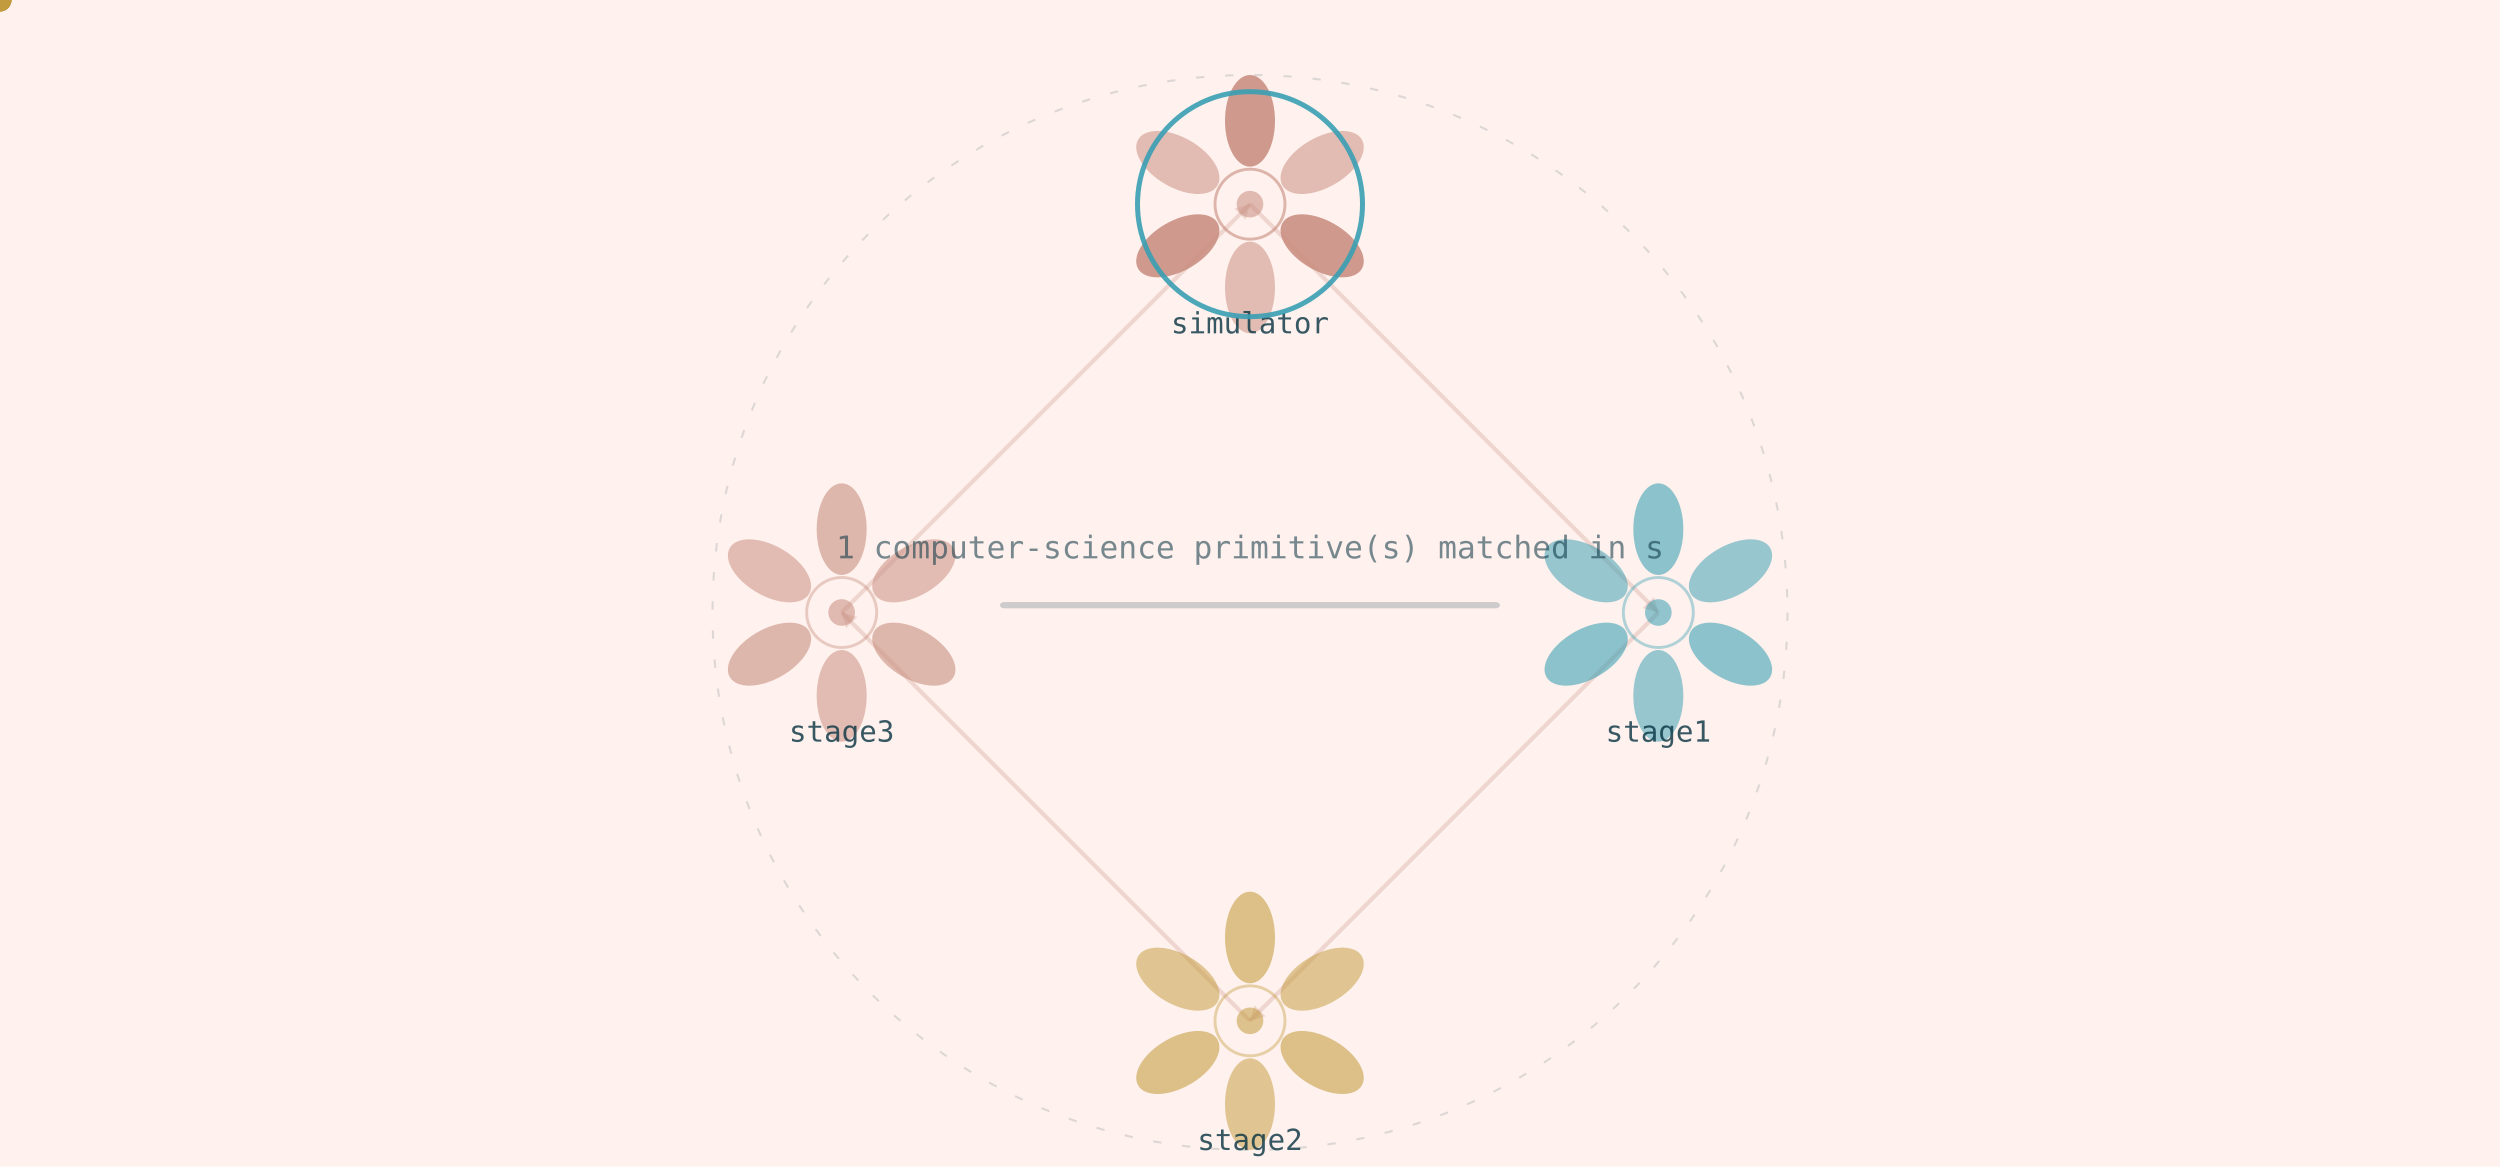
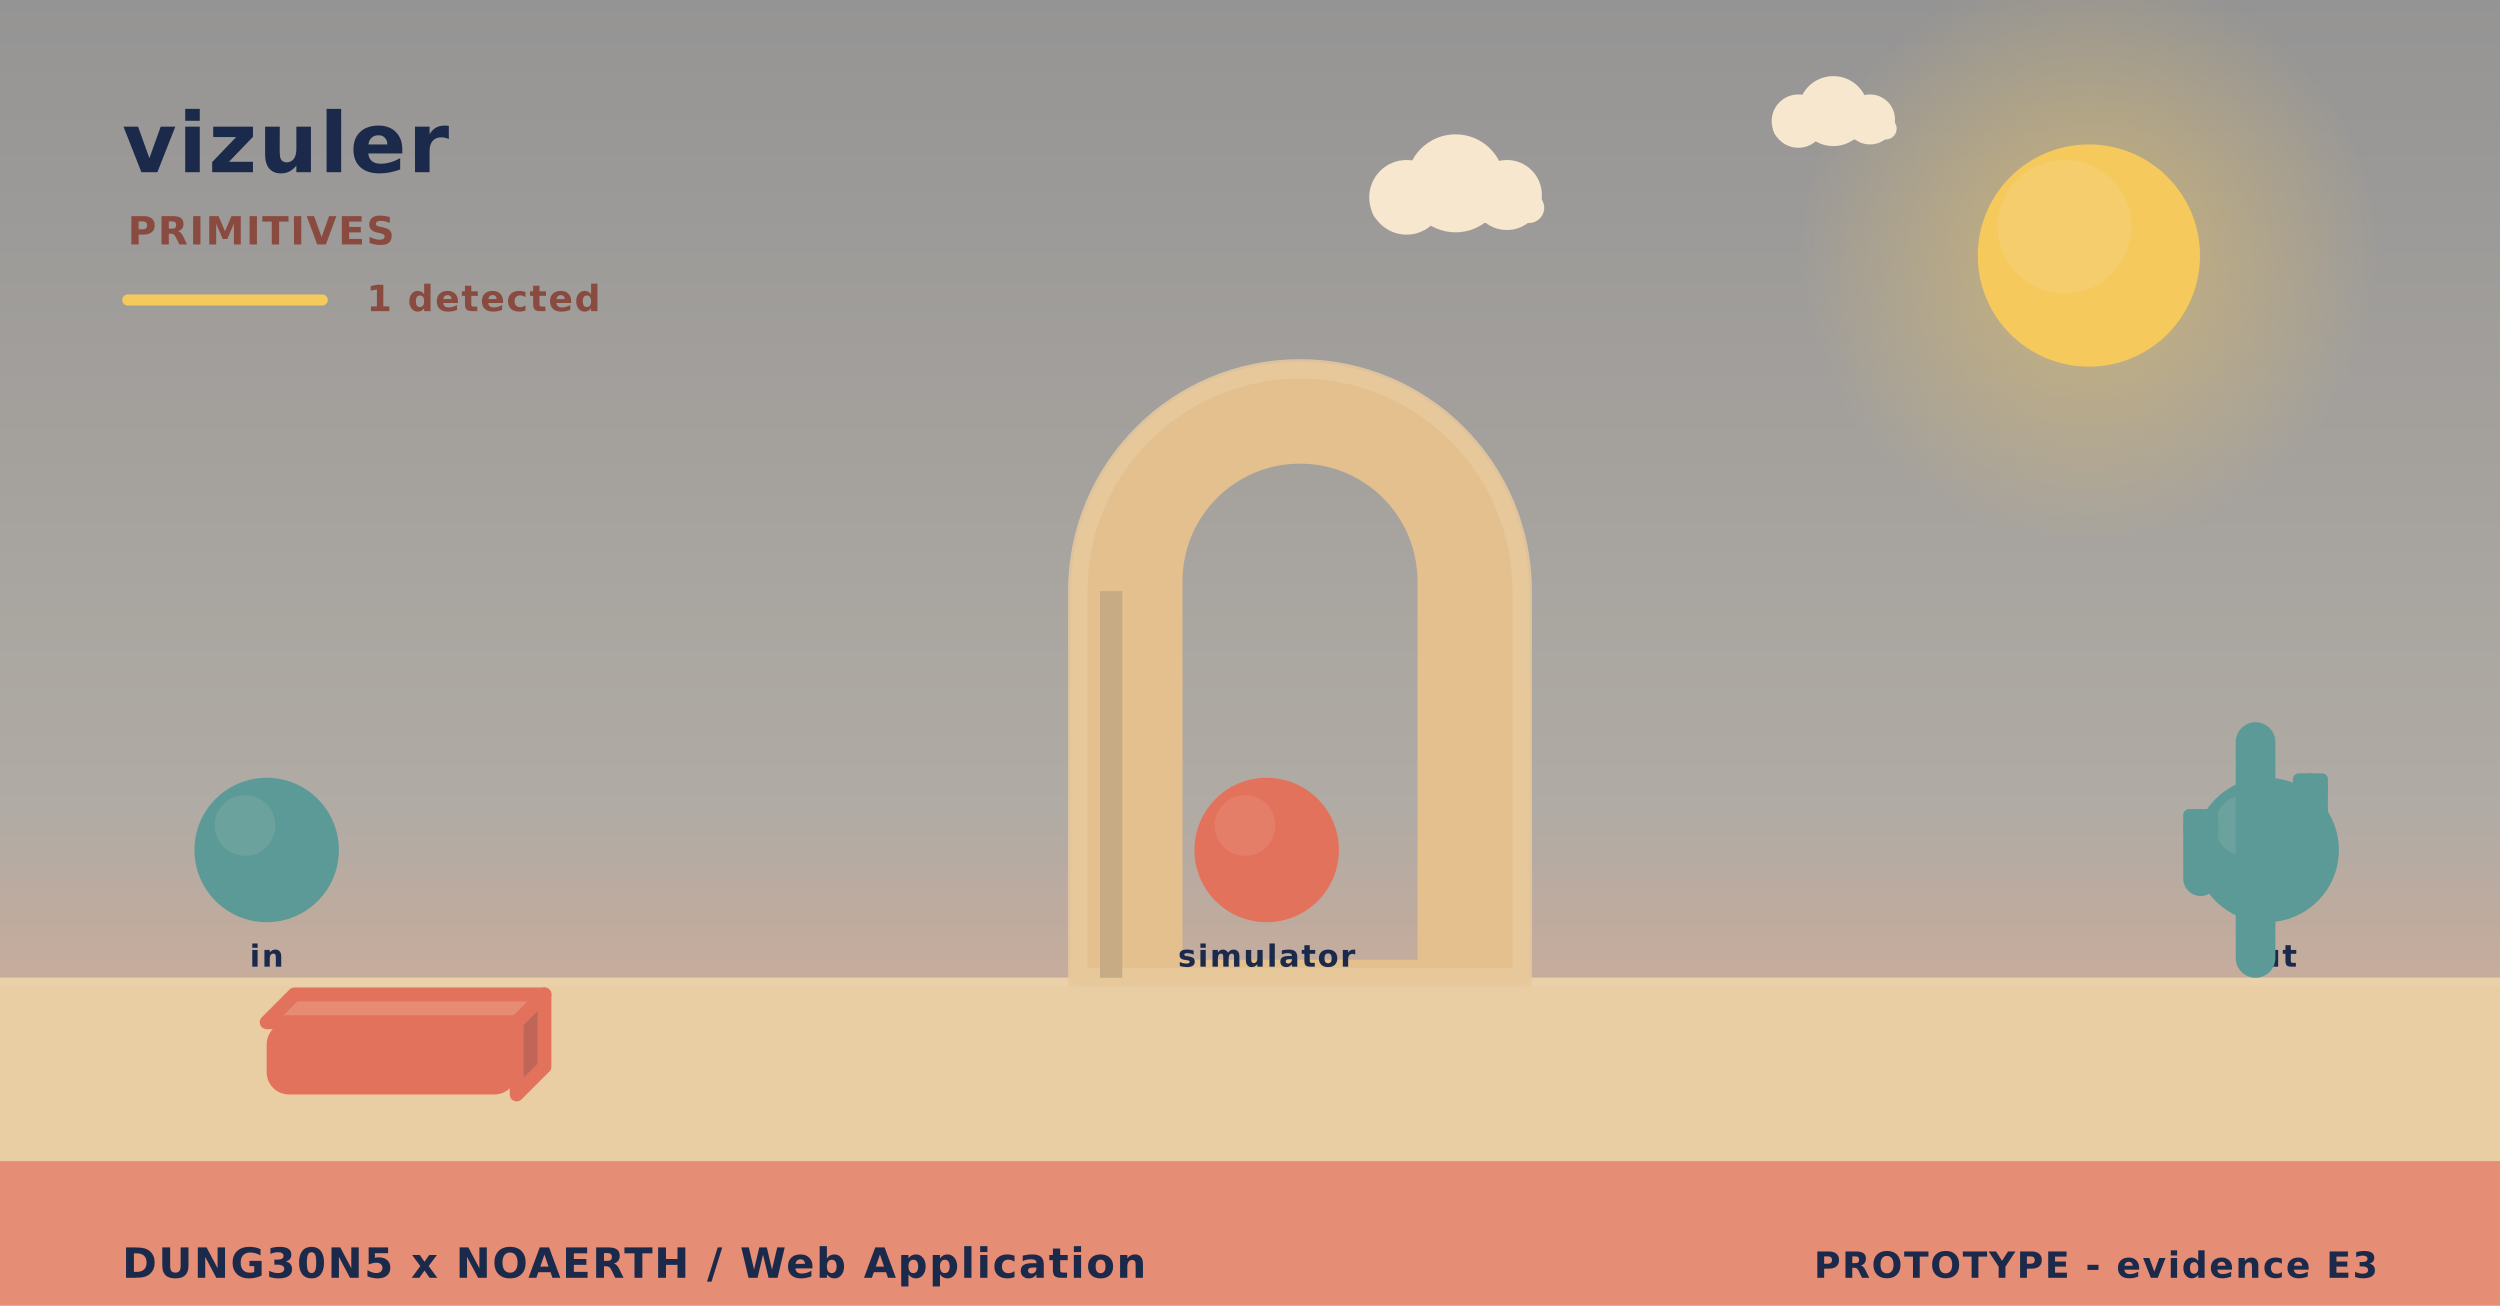
- <svg xmlns="http://www.w3.org/2000/svg" viewBox="0 0 1200 560" width="1200" height="560" role="img" aria-label="vizuler state machine">
-   <rect width="1200" height="560" fill="#fff1ed" />
-   <defs>
-     <linearGradient id="gs" x1="0" y1="0" x2="1" y2="1">
-       <stop offset="0%" stop-color="#c78c7e" />
-       <stop offset="100%" stop-color="#389eb2" />
-     </linearGradient>
-   </defs>
-   <circle cx="600.00" cy="294.00" r="258.00" fill="none" stroke="rgba(6,50,65,0.140)" stroke-width="1.00" opacity="1.00" stroke-dasharray="4 10" />
-   <line x1="600.00" y1="98.00" x2="796.00" y2="294.00" stroke="rgba(199,140,126,0.500)" stroke-width="2.00" opacity="0.55" />
-   <polygon points="796.00,294.00 793.88,286.50 788.50,291.88" fill="rgba(199,140,126,0.500)" opacity="0.55" />
-   <g opacity="0.9">
-     <circle cx="0.00" cy="0.00" r="5.50" fill="#c29b3e" opacity="1.00" />
-     <animateTransform attributeName="transform" type="translate" values="600.00,98.00 796.00,294.00" dur="4.7s" begin="0.0s" repeatCount="indefinite" />
-     <animateTransform attributeName="transform" type="translate" values="796.00,294.00 600.00,98.00" dur="4.7s" begin="2.35s" repeatCount="indefinite" />
+ <svg xmlns="http://www.w3.org/2000/svg" width="900" height="470" viewBox="0 0 900 470" role="img" aria-label="vizuler - how it behaves">
+   <linearGradient id="skys" x1="0" y1="0" x2="0" y2="1">
+     <stop offset="0" stop-color="#959494" />
+     <stop offset="0.62" stop-color="#b0aba4" />
+     <stop offset="1" stop-color="#f3ad8a" />
+   </linearGradient>
+   <rect width="900" height="470" fill="url(#skys)" />
+   <radialGradient id="suns">
+     <stop offset="0.35" stop-color="#f5c95c" stop-opacity="0.34" />
+     <stop offset="1" stop-color="#f5c95c" stop-opacity="0" />
+   </radialGradient>
+   <circle cx="752" cy="92" r="104" fill="url(#suns)" />
+   <circle cx="752" cy="92" r="40" fill="#f5c95c" />
+   <circle cx="743.2" cy="81.6" r="24" fill="#f5d27e" opacity="0.5" />
+   <g>
+     <circle cx="524" cy="66" r="17.64" fill="#f6e7ce" />
+     <circle cx="506.36" cy="71.04" r="13.44" fill="#f6e7ce" />
+     <circle cx="542.48" cy="70.2" r="12.6" fill="#f6e7ce" />
+     <rect x="493.76" y="69.36" width="62.16" height="10.92" rx="5.46" fill="#f6e7ce" />
+     <animateTransform attributeName="transform" type="translate" values="0 0;24 0;0 0" dur="36s" begin="0s" repeatCount="indefinite" />
  </g>
-   <line x1="796.00" y1="294.00" x2="600.00" y2="490.00" stroke="rgba(199,140,126,0.500)" stroke-width="2.00" opacity="0.55" />
-   <polygon points="600.00,490.00 607.50,487.88 602.12,482.50" fill="rgba(199,140,126,0.500)" opacity="0.55" />
-   <g opacity="0.9">
-     <circle cx="0.00" cy="0.00" r="5.50" fill="#c29b3e" opacity="1.00" />
-     <animateTransform attributeName="transform" type="translate" values="796.00,294.00 600.00,490.00" dur="4.7s" begin="1.175s" repeatCount="indefinite" />
-     <animateTransform attributeName="transform" type="translate" values="600.00,490.00 796.00,294.00" dur="4.7s" begin="3.525s" repeatCount="indefinite" />
+   <g>
+     <circle cx="660" cy="40" r="12.6" fill="#f6e7ce" />
+     <circle cx="647.4" cy="43.6" r="9.6" fill="#f6e7ce" />
+     <circle cx="673.2" cy="43" r="9" fill="#f6e7ce" />
+     <rect x="638.4" y="42.4" width="44.4" height="7.8" rx="3.9" fill="#f6e7ce" />
+     <animateTransform attributeName="transform" type="translate" values="0 0;-18 0;0 0" dur="46s" begin="3s" repeatCount="indefinite" />
  </g>
-   <line x1="600.00" y1="490.00" x2="404.00" y2="294.00" stroke="rgba(199,140,126,0.500)" stroke-width="2.00" opacity="0.55" />
-   <polygon points="404.00,294.00 406.12,301.50 411.50,296.12" fill="rgba(199,140,126,0.500)" opacity="0.55" />
-   <g opacity="0.9">
-     <circle cx="0.00" cy="0.00" r="5.50" fill="#c29b3e" opacity="1.00" />
-     <animateTransform attributeName="transform" type="translate" values="600.00,490.00 404.00,294.00" dur="4.7s" begin="2.35s" repeatCount="indefinite" />
-     <animateTransform attributeName="transform" type="translate" values="404.00,294.00 600.00,490.00" dur="4.7s" begin="4.7s" repeatCount="indefinite" />
+   <rect x="0" y="352" width="900" height="118" fill="#e9cda3" />
+   <rect x="0" y="352" width="900" height="3" fill="#ebd1a9" />
+   <text x="44" y="62" font-family="Verdana,DejaVu Sans,sans-serif" font-size="30" font-weight="700" letter-spacing="0.6" fill="#1b2a4a" text-anchor="start">vizuler</text>
+   <text x="46" y="88" font-family="Verdana,DejaVu Sans,sans-serif" font-size="14" font-weight="700" letter-spacing="0.6" fill="#894b3f" text-anchor="start">PRIMITIVES</text>
+   <rect x="44" y="106" width="74" height="4" rx="2" fill="#f5c95c" />
+   <text x="132" y="112" font-family="Verdana,DejaVu Sans,sans-serif" font-size="13" font-weight="700" letter-spacing="0.6" fill="#894b3f" text-anchor="start">1 detected</text>
+   <path d="M388,352 L388,212.8 A80,80 0 0 1 548,212.8 L548,352 Z M423.2,348 L423.2,209.22 A44.8,44.8 0 0 1 512.8,209.22 L512.8,348 Z" fill="#e3c08d" fill-rule="evenodd" stroke="#e3c08d" stroke-width="5" stroke-linejoin="round" />
+   <path d="M388,352 L388,212.8 A80,80 0 0 1 548,212.8 L548,352 Z" fill="none" stroke="#e8c99d" stroke-width="7" stroke-linecap="round" opacity="0.85" />
+   <rect x="396" y="212.8" width="8" height="139.2" fill="#c7ab84" />
+   <circle cx="96" cy="306" r="26" fill="#5b9a97" />
+   <circle cx="88.2" cy="297.16" r="10.92" fill="#7aa9a2" opacity="0.55" />
+   <text x="96" y="348" font-family="Verdana,DejaVu Sans,sans-serif" font-size="11" font-weight="700" letter-spacing="0.6" fill="#1b2a4a" text-anchor="middle">in</text>
+   <g>
+     <circle cx="456" cy="306" r="26" fill="#e2725b" />
+     <circle cx="448.2" cy="297.16" r="10.92" fill="#e68972" opacity="0.55" />
+     <animate attributeName="opacity" values="0.8;1;0.8" dur="4.6s" begin="0s" repeatCount="indefinite" />
  </g>
-   <line x1="404.00" y1="294.00" x2="600.00" y2="98.00" stroke="rgba(199,140,126,0.500)" stroke-width="2.00" opacity="0.55" />
-   <polygon points="600.00,98.00 592.50,100.12 597.88,105.50" fill="rgba(199,140,126,0.500)" opacity="0.55" />
-   <g opacity="0.9">
-     <circle cx="0.00" cy="0.00" r="5.50" fill="#c29b3e" opacity="1.00" />
-     <animateTransform attributeName="transform" type="translate" values="404.00,294.00 600.00,98.00" dur="4.7s" begin="3.525s" repeatCount="indefinite" />
-     <animateTransform attributeName="transform" type="translate" values="600.00,98.00 404.00,294.00" dur="4.7s" begin="5.875s" repeatCount="indefinite" />
-   </g>
-   <ellipse cx="600.00" cy="58.00" rx="12.00" ry="22.00" fill="rgba(199,140,126,0.900)" opacity="0.95" transform="rotate(0.0 600.00 58.00)" />
-   <ellipse cx="634.64" cy="78.00" rx="12.00" ry="22.00" fill="rgba(199,140,126,0.550)" opacity="0.95" transform="rotate(60.0 634.64 78.00)" />
-   <ellipse cx="634.64" cy="118.00" rx="12.00" ry="22.00" fill="rgba(199,140,126,0.900)" opacity="0.95" transform="rotate(120.0 634.64 118.00)" />
-   <ellipse cx="600.00" cy="138.00" rx="12.00" ry="22.00" fill="rgba(199,140,126,0.550)" opacity="0.95" transform="rotate(180.0 600.00 138.00)" />
-   <ellipse cx="565.36" cy="118.00" rx="12.00" ry="22.00" fill="rgba(199,140,126,0.900)" opacity="0.95" transform="rotate(240.0 565.36 118.00)" />
-   <ellipse cx="565.36" cy="78.00" rx="12.00" ry="22.00" fill="rgba(199,140,126,0.550)" opacity="0.95" transform="rotate(300.0 565.36 78.00)" />
-   <circle cx="600.00" cy="98.00" r="16.80" fill="none" stroke="rgba(199,140,126,0.900)" stroke-width="1.40" opacity="0.66" />
-   <circle cx="600.00" cy="98.00" r="6.40" fill="rgba(199,140,126,0.550)" opacity="1.00" />
-   <text x="600" y="160" font-family="ui-monospace,Menlo,monospace" font-size="14" fill="rgba(6,50,65,0.800)" text-anchor="middle">simulator</text>
-   <g>
-     <circle cx="600.00" cy="98.00" r="54.00" fill="none" stroke="#389eb2" stroke-width="2.40" opacity="0.90" />
-     <animate attributeName="opacity" values="0.25;1.0;0.25" dur="9.4s" begin="0.0s" repeatCount="indefinite" />
-   </g>
-   <ellipse cx="796.00" cy="254.00" rx="12.00" ry="22.00" fill="rgba(56,158,178,0.600)" opacity="0.95" transform="rotate(0.0 796.00 254.00)" />
-   <ellipse cx="830.64" cy="274.00" rx="12.00" ry="22.00" fill="rgba(56,158,178,0.550)" opacity="0.95" transform="rotate(60.0 830.64 274.00)" />
-   <ellipse cx="830.64" cy="314.00" rx="12.00" ry="22.00" fill="rgba(56,158,178,0.600)" opacity="0.95" transform="rotate(120.0 830.64 314.00)" />
-   <ellipse cx="796.00" cy="334.00" rx="12.00" ry="22.00" fill="rgba(56,158,178,0.550)" opacity="0.95" transform="rotate(180.0 796.00 334.00)" />
-   <ellipse cx="761.36" cy="314.00" rx="12.00" ry="22.00" fill="rgba(56,158,178,0.600)" opacity="0.95" transform="rotate(240.0 761.36 314.00)" />
-   <ellipse cx="761.36" cy="274.00" rx="12.00" ry="22.00" fill="rgba(56,158,178,0.550)" opacity="0.95" transform="rotate(300.0 761.36 274.00)" />
-   <circle cx="796.00" cy="294.00" r="16.80" fill="none" stroke="rgba(56,158,178,0.600)" stroke-width="1.40" opacity="0.66" />
-   <circle cx="796.00" cy="294.00" r="6.40" fill="rgba(56,158,178,0.550)" opacity="1.00" />
-   <text x="796" y="356" font-family="ui-monospace,Menlo,monospace" font-size="14" fill="rgba(6,50,65,0.800)" text-anchor="middle">stage1</text>
-   <ellipse cx="600.00" cy="450.00" rx="12.00" ry="22.00" fill="rgba(194,155,62,0.600)" opacity="0.95" transform="rotate(0.0 600.00 450.00)" />
-   <ellipse cx="634.64" cy="470.00" rx="12.00" ry="22.00" fill="rgba(194,155,62,0.550)" opacity="0.95" transform="rotate(60.0 634.64 470.00)" />
-   <ellipse cx="634.64" cy="510.00" rx="12.00" ry="22.00" fill="rgba(194,155,62,0.600)" opacity="0.95" transform="rotate(120.0 634.64 510.00)" />
-   <ellipse cx="600.00" cy="530.00" rx="12.00" ry="22.00" fill="rgba(194,155,62,0.550)" opacity="0.95" transform="rotate(180.0 600.00 530.00)" />
-   <ellipse cx="565.36" cy="510.00" rx="12.00" ry="22.00" fill="rgba(194,155,62,0.600)" opacity="0.95" transform="rotate(240.0 565.36 510.00)" />
-   <ellipse cx="565.36" cy="470.00" rx="12.00" ry="22.00" fill="rgba(194,155,62,0.550)" opacity="0.95" transform="rotate(300.0 565.36 470.00)" />
-   <circle cx="600.00" cy="490.00" r="16.80" fill="none" stroke="rgba(194,155,62,0.600)" stroke-width="1.40" opacity="0.66" />
-   <circle cx="600.00" cy="490.00" r="6.40" fill="rgba(194,155,62,0.550)" opacity="1.00" />
-   <text x="600" y="552" font-family="ui-monospace,Menlo,monospace" font-size="14" fill="rgba(6,50,65,0.800)" text-anchor="middle">stage2</text>
-   <ellipse cx="404.00" cy="254.00" rx="12.00" ry="22.00" fill="rgba(199,140,126,0.600)" opacity="0.95" transform="rotate(0.0 404.00 254.00)" />
-   <ellipse cx="438.64" cy="274.00" rx="12.00" ry="22.00" fill="rgba(199,140,126,0.550)" opacity="0.95" transform="rotate(60.0 438.64 274.00)" />
-   <ellipse cx="438.64" cy="314.00" rx="12.00" ry="22.00" fill="rgba(199,140,126,0.600)" opacity="0.95" transform="rotate(120.0 438.64 314.00)" />
-   <ellipse cx="404.00" cy="334.00" rx="12.00" ry="22.00" fill="rgba(199,140,126,0.550)" opacity="0.95" transform="rotate(180.0 404.00 334.00)" />
-   <ellipse cx="369.36" cy="314.00" rx="12.00" ry="22.00" fill="rgba(199,140,126,0.600)" opacity="0.95" transform="rotate(240.0 369.36 314.00)" />
-   <ellipse cx="369.36" cy="274.00" rx="12.00" ry="22.00" fill="rgba(199,140,126,0.550)" opacity="0.95" transform="rotate(300.0 369.36 274.00)" />
-   <circle cx="404.00" cy="294.00" r="16.80" fill="none" stroke="rgba(199,140,126,0.600)" stroke-width="1.40" opacity="0.66" />
-   <circle cx="404.00" cy="294.00" r="6.40" fill="rgba(199,140,126,0.550)" opacity="1.00" />
-   <text x="404" y="356" font-family="ui-monospace,Menlo,monospace" font-size="14" fill="rgba(6,50,65,0.800)" text-anchor="middle">stage3</text>
-   <rect x="480.00" y="289.00" width="240.00" height="3.00" rx="2.00" fill="rgba(6,50,65,0.200)" opacity="1.00" />
-   <text x="600" y="268" font-family="ui-monospace,Menlo,monospace" font-size="15" fill="rgba(6,50,65,0.550)" text-anchor="middle">1 computer-science primitive(s) matched in s</text>
+   <text x="456" y="348" font-family="Verdana,DejaVu Sans,sans-serif" font-size="11" font-weight="700" letter-spacing="0.6" fill="#1b2a4a" text-anchor="middle">simulator</text>
+   <circle cx="816" cy="306" r="26" fill="#5b9a97" />
+   <circle cx="808.2" cy="297.16" r="10.92" fill="#7aa9a2" opacity="0.55" />
+   <text x="816" y="348" font-family="Verdana,DejaVu Sans,sans-serif" font-size="11" font-weight="700" letter-spacing="0.6" fill="#1b2a4a" text-anchor="middle">out</text>
+   <path d="M96,368 L186,368 L196,358 L106,358 Z" fill="#e68c74" stroke="#e2725b" stroke-width="5" stroke-linejoin="round" />
+   <path d="M186,368 L196,358 L196,384 L186,394 Z" fill="#c06658" stroke="#e2725b" stroke-width="5" stroke-linejoin="round" />
+   <rect x="96" y="368" width="90" height="26" rx="8" fill="#e2725b" />
+   <rect x="804.86" y="260" width="14.28" height="92" rx="7.14" fill="#5b9a97" />
+   <rect x="785.96" y="291.28" width="12.6" height="31.28" rx="6.3" fill="#5b9a97" />
+   <rect x="785.96" y="291.28" width="12.6" height="9.2" rx="2.1" fill="#5b9a97" />
+   <rect x="825.44" y="278.4" width="12.6" height="31.28" rx="6.3" fill="#5b9a97" />
+   <rect x="825.44" y="278.4" width="12.6" height="9.2" rx="2.1" fill="#5b9a97" />
+   <rect x="0" y="418" width="900" height="52" rx="0" fill="#e68972" opacity="0.94" />
+   <text x="44" y="460" font-family="Verdana,DejaVu Sans,sans-serif" font-size="15" font-weight="700" letter-spacing="0.6" fill="#1b2a4a" text-anchor="start">DUNG30N5 x NOAERTH  /  Web Application</text>
+   <text x="856" y="460" font-family="Verdana,DejaVu Sans,sans-serif" font-size="13" font-weight="700" letter-spacing="0.6" fill="#1b2a4a" text-anchor="end">PROTOTYPE  -  evidence E3</text>
</svg>
